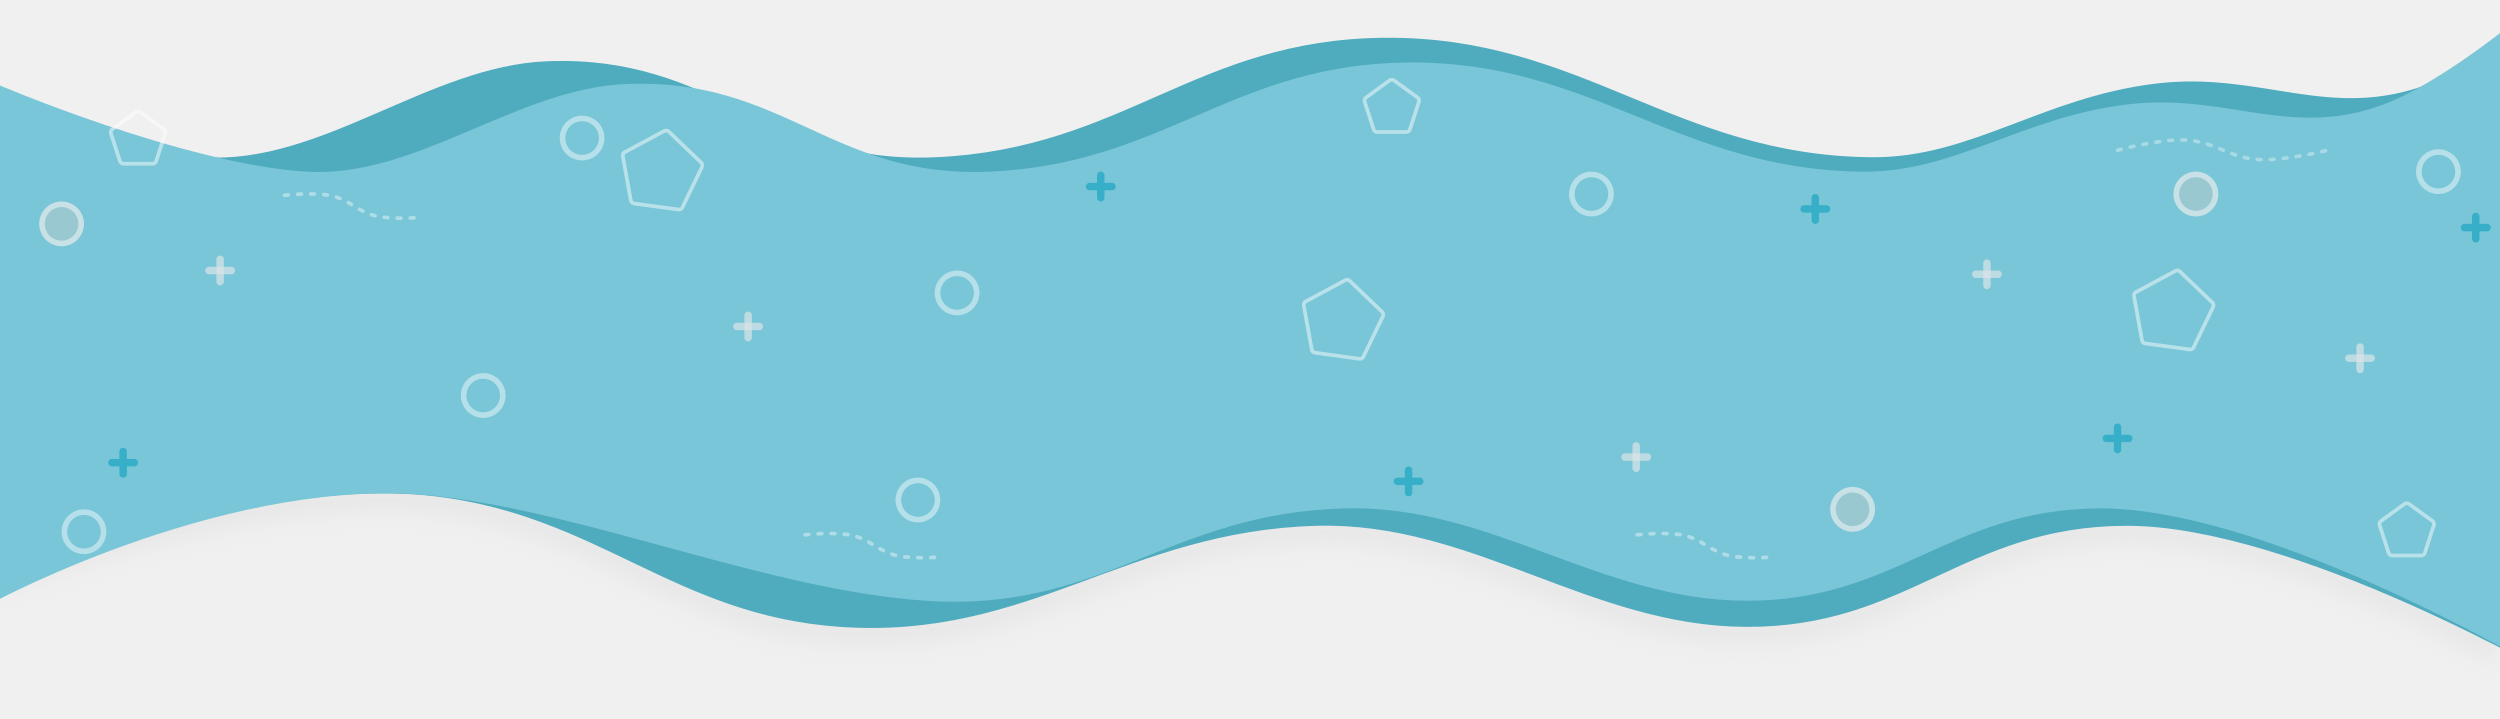
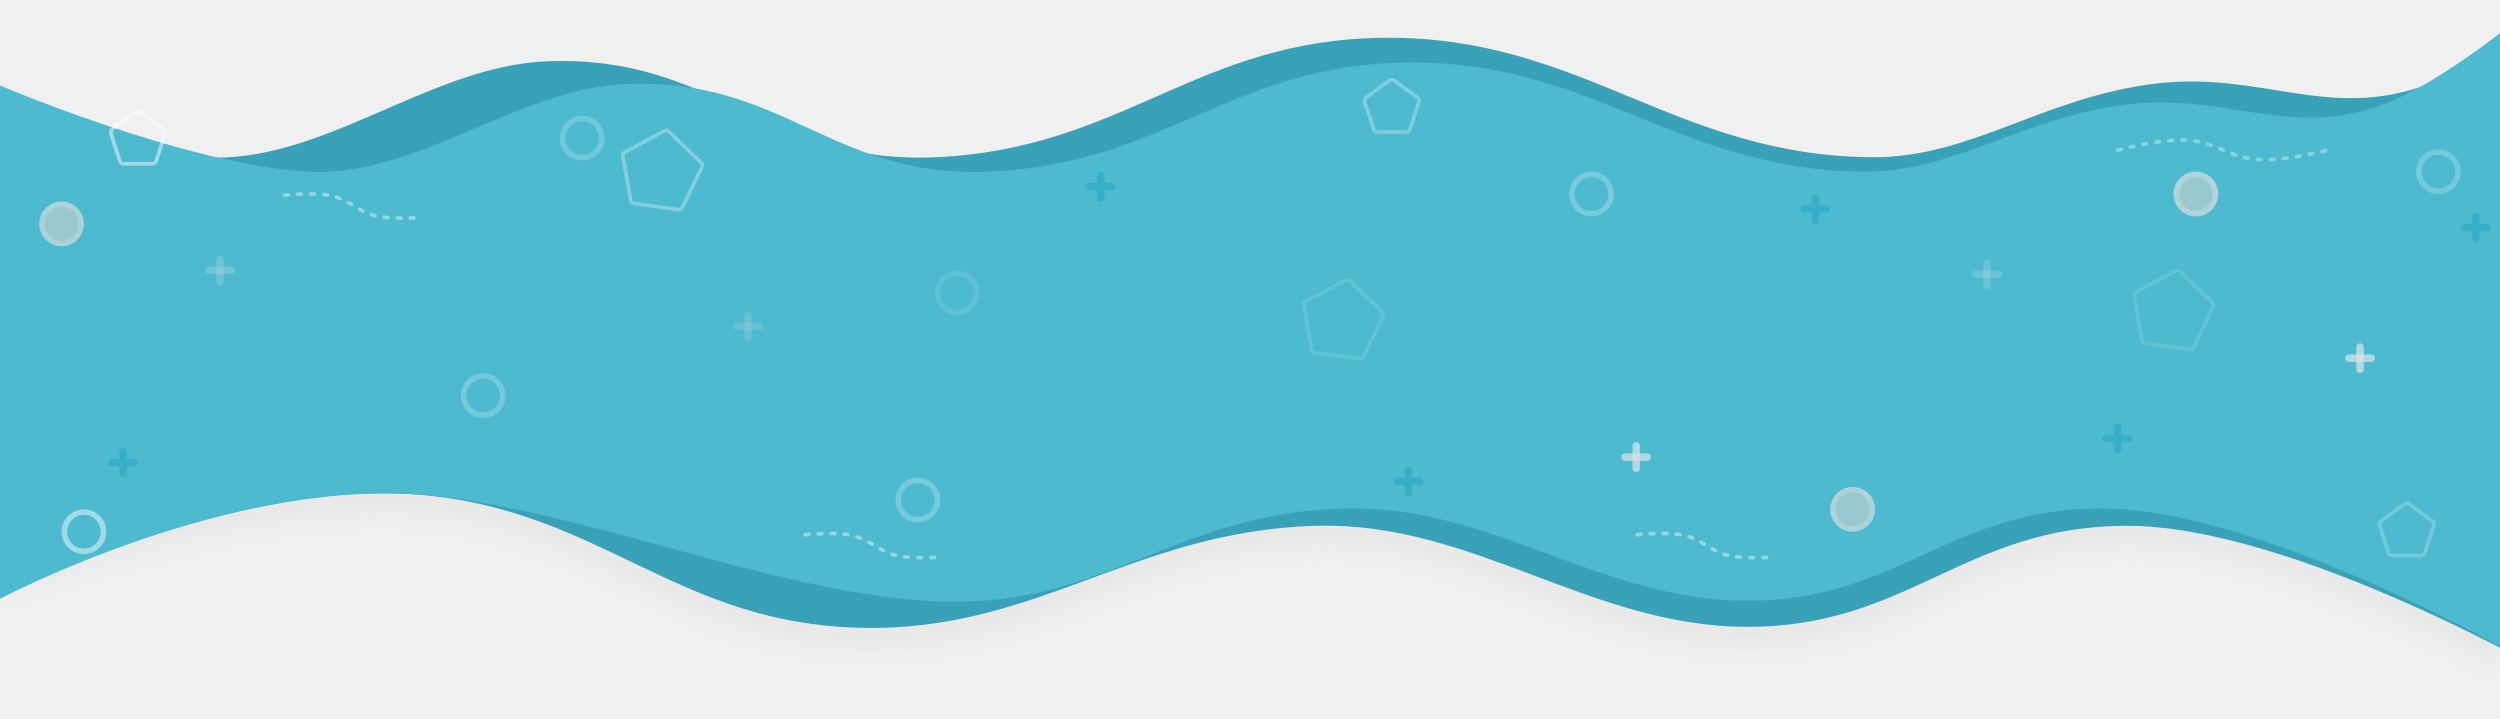
<svg xmlns="http://www.w3.org/2000/svg" width="1340" height="385" viewBox="0 0 1340 385" fill="none">
  <g filter="url(#filter0_d)">
-     <path d="M108.906 84.273C38.104 79.702 -69 32.834 -69 32.834V335.997C-69 335.997 115.798 252.148 232.689 265.952C321.184 276.402 361.37 329.821 450.249 335.997C551.961 343.064 603.94 284.493 705.854 281.822C789.303 279.634 852.263 335.578 935.738 335.997C1022.75 336.434 1052.36 282.202 1139.36 281.822C1229.7 281.427 1373 365 1373 365V0C1373 0 1332.73 33.265 1302.27 44.873C1248.35 65.413 1212.03 37.754 1154.9 44.873C1094.45 52.407 1056.23 84.57 1003.79 84.273C897.572 83.671 847.974 19.175 741.757 20.247C640.883 21.265 602.469 79.689 501.691 84.273C411.01 88.397 383.944 29.236 293.242 32.834C229.774 35.351 172.295 88.365 108.906 84.273Z" fill="#4FABBE" />
+     <path d="M108.906 84.273C38.104 79.702 -69 32.834 -69 32.834V335.997C-69 335.997 115.798 252.148 232.689 265.952C321.184 276.402 361.37 329.821 450.249 335.997C551.961 343.064 603.94 284.493 705.854 281.822C789.303 279.634 852.263 335.578 935.738 335.997C1022.75 336.434 1052.36 282.202 1139.36 281.822C1229.7 281.427 1373 365 1373 365V0C1373 0 1332.73 33.265 1302.27 44.873C1248.35 65.413 1212.03 37.754 1154.9 44.873C1094.45 52.407 1056.23 84.57 1003.79 84.273C897.572 83.671 847.974 19.175 741.757 20.247C640.883 21.265 602.469 79.689 501.691 84.273C411.01 88.397 383.944 29.236 293.242 32.834C229.774 35.351 172.295 88.365 108.906 84.273Z" fill="#39A2B8" />
  </g>
-   <path d="M164 92C97.937 87.824 -2 45 -2 45V322C-2 322 125.931 253.387 235 266C317.573 275.549 413.069 316.357 496 322C590.906 328.457 625.906 274.941 721 272.5C798.864 270.501 857.611 321.617 935.5 322C1016.69 322.399 1044.31 272.847 1125.5 272.5C1209.79 272.139 1343.5 348.5 1343.5 348.5V15C1343.5 15 1305.93 45.395 1277.5 56C1227.19 74.768 1193.3 49.496 1140 56C1083.59 62.884 1047.93 92.271 999 92C899.888 91.45 853.609 32.521 754.5 33.5C660.377 34.43 624.534 87.812 530.5 92C445.888 95.769 420.633 41.713 336 45C276.779 47.3 223.147 95.739 164 92Z" fill="#78C6D7" />
+   <path d="M164 92C97.937 87.824 -2 45 -2 45V322C-2 322 125.931 253.387 235 266C317.573 275.549 413.069 316.357 496 322C590.906 328.457 625.906 274.941 721 272.5C798.864 270.501 857.611 321.617 935.5 322C1016.69 322.399 1044.31 272.847 1125.5 272.5C1209.79 272.139 1343.5 348.5 1343.5 348.5V15C1343.5 15 1305.93 45.395 1277.5 56C1227.19 74.768 1193.3 49.496 1140 56C1083.59 62.884 1047.93 92.271 999 92C899.888 91.45 853.609 32.521 754.5 33.5C660.377 34.43 624.534 87.812 530.5 92C445.888 95.769 420.633 41.713 336 45C276.779 47.3 223.147 95.739 164 92Z" fill="#4DBAD0" />
  <line x1="590" y1="94" x2="590" y2="106" stroke="#37AFC8" stroke-width="4" stroke-linecap="round" />
  <line x1="584" y1="100" x2="596" y2="100" stroke="#37AFC8" stroke-width="4" stroke-linecap="round" />
-   <line x1="401" y1="169" x2="401" y2="181" stroke="#D9E4E7" stroke-opacity="0.72" stroke-width="4" stroke-linecap="round" />
-   <line x1="395" y1="175" x2="407" y2="175" stroke="#D9E4E7" stroke-opacity="0.72" stroke-width="4" stroke-linecap="round" />
-   <line x1="118" y1="139" x2="118" y2="151" stroke="#D9E4E7" stroke-opacity="0.72" stroke-width="4" stroke-linecap="round" />
-   <line x1="112" y1="145" x2="124" y2="145" stroke="#D9E4E7" stroke-opacity="0.72" stroke-width="4" stroke-linecap="round" />
-   <line x1="1065" y1="141" x2="1065" y2="153" stroke="#D9E4E7" stroke-opacity="0.72" stroke-width="4" stroke-linecap="round" />
-   <line x1="1059" y1="147" x2="1071" y2="147" stroke="#D9E4E7" stroke-opacity="0.72" stroke-width="4" stroke-linecap="round" />
+   <line x1="401" y1="169" x2="401" y2="181" stroke="#D9E4E7" stroke-opacity="0.17" stroke-width="4" stroke-linecap="round" />
+   <line x1="395" y1="175" x2="407" y2="175" stroke="#D9E4E7" stroke-opacity="0.17" stroke-width="4" stroke-linecap="round" />
+   <line x1="118" y1="139" x2="118" y2="151" stroke="#D9E4E7" stroke-opacity="0.24" stroke-width="4" stroke-linecap="round" />
+   <line x1="112" y1="145" x2="124" y2="145" stroke="#D9E4E7" stroke-opacity="0.24" stroke-width="4" stroke-linecap="round" />
+   <line x1="1065" y1="141" x2="1065" y2="153" stroke="#D9E4E7" stroke-opacity="0.21" stroke-width="4" stroke-linecap="round" />
+   <line x1="1059" y1="147" x2="1071" y2="147" stroke="#D9E4E7" stroke-opacity="0.21" stroke-width="4" stroke-linecap="round" />
  <line x1="877" y1="239" x2="877" y2="251" stroke="#D9E4E7" stroke-opacity="0.72" stroke-width="4" stroke-linecap="round" />
  <line x1="871" y1="245" x2="883" y2="245" stroke="#D9E4E7" stroke-opacity="0.72" stroke-width="4" stroke-linecap="round" />
  <line x1="1265" y1="186" x2="1265" y2="198" stroke="#D9E4E7" stroke-opacity="0.72" stroke-width="4" stroke-linecap="round" />
  <line x1="1259" y1="192" x2="1271" y2="192" stroke="#D9E4E7" stroke-opacity="0.72" stroke-width="4" stroke-linecap="round" />
  <line x1="755" y1="252" x2="755" y2="264" stroke="#37AFC8" stroke-width="4" stroke-linecap="round" />
  <line x1="749" y1="258" x2="761" y2="258" stroke="#37AFC8" stroke-width="4" stroke-linecap="round" />
  <line x1="66" y1="242" x2="66" y2="254" stroke="#37AFC8" stroke-width="4" stroke-linecap="round" />
  <line x1="60" y1="248" x2="72" y2="248" stroke="#37AFC8" stroke-width="4" stroke-linecap="round" />
  <line x1="1135" y1="229" x2="1135" y2="241" stroke="#37AFC8" stroke-width="4" stroke-linecap="round" />
  <line x1="1129" y1="235" x2="1141" y2="235" stroke="#37AFC8" stroke-width="4" stroke-linecap="round" />
  <line x1="973" y1="106" x2="973" y2="118" stroke="#37AFC8" stroke-width="4" stroke-linecap="round" />
  <line x1="967" y1="112" x2="979" y2="112" stroke="#37AFC8" stroke-width="4" stroke-linecap="round" />
  <line x1="1327" y1="116" x2="1327" y2="128" stroke="#37AFC8" stroke-width="4" stroke-linecap="round" />
  <line x1="1321" y1="122" x2="1333" y2="122" stroke="#37AFC8" stroke-width="4" stroke-linecap="round" />
  <path d="M1135 80.537C1135 80.537 1156.79 74.476 1171 75.037C1187.14 75.673 1194.87 84.749 1211 85.537C1225.37 86.238 1247.5 80.537 1247.5 80.537" stroke="white" stroke-opacity="0.35" stroke-width="2" stroke-linecap="round" stroke-dasharray="2 5" />
  <path d="M877.529 286.656C877.529 286.656 892.552 284.933 901.878 286.789C912.468 288.897 916.624 295.699 927.194 297.907C936.61 299.873 951.82 298.423 951.82 298.423" stroke="white" stroke-opacity="0.4" stroke-width="2" stroke-linecap="round" stroke-dasharray="2 5" />
  <path d="M431.529 286.656C431.529 286.656 446.552 284.933 455.878 286.789C466.468 288.897 470.624 295.699 481.194 297.907C490.61 299.873 505.82 298.423 505.82 298.423" stroke="white" stroke-opacity="0.4" stroke-width="2" stroke-linecap="round" stroke-dasharray="2 5" />
  <path d="M152.529 104.656C152.529 104.656 167.552 102.933 176.878 104.789C187.468 106.897 191.624 113.699 202.194 115.907C211.61 117.873 226.82 116.423 226.82 116.423" stroke="white" stroke-opacity="0.4" stroke-width="2" stroke-linecap="round" stroke-dasharray="2 5" />
-   <circle cx="312" cy="74" r="10.5" stroke="white" stroke-opacity="0.46" stroke-width="3" />
+   <circle cx="312" cy="74" r="10.5" stroke="white" stroke-opacity="0.21" stroke-width="3" />
  <circle cx="45" cy="285" r="10.5" stroke="white" stroke-opacity="0.46" stroke-width="3" />
-   <circle cx="492" cy="268" r="10.5" stroke="white" stroke-opacity="0.46" stroke-width="3" />
-   <circle cx="259" cy="212" r="10.5" stroke="white" stroke-opacity="0.46" stroke-width="3" />
-   <circle cx="853" cy="104" r="10.5" stroke="white" stroke-opacity="0.46" stroke-width="3" />
-   <circle cx="513" cy="157" r="10.5" stroke="white" stroke-opacity="0.46" stroke-width="3" />
+   <circle cx="492" cy="268" r="10.5" stroke="white" stroke-opacity="0.24" stroke-width="3" />
+   <circle cx="259" cy="212" r="10.5" stroke="white" stroke-opacity="0.22" stroke-width="3" />
+   <circle cx="853" cy="104" r="10.5" stroke="white" stroke-opacity="0.24" stroke-width="3" />
+   <circle cx="513" cy="157" r="10.5" stroke="white" stroke-opacity="0.1" stroke-width="3" />
  <circle cx="993" cy="273" r="12" fill="#9AC8D1" />
-   <circle cx="993" cy="273" r="10.5" stroke="white" stroke-opacity="0.46" stroke-width="3" />
+   <circle cx="993" cy="273" r="10.5" stroke="white" stroke-opacity="0.19" stroke-width="3" />
  <circle cx="33" cy="120" r="12" fill="#9AC8D1" />
-   <circle cx="33" cy="120" r="10.5" stroke="white" stroke-opacity="0.46" stroke-width="3" />
+   <circle cx="33" cy="120" r="10.5" stroke="white" stroke-opacity="0.17" stroke-width="3" />
  <circle cx="1177" cy="104" r="12" fill="#9AC8D1" />
-   <circle cx="1177" cy="104" r="10.5" stroke="white" stroke-opacity="0.46" stroke-width="3" />
-   <circle cx="1307" cy="92" r="10.5" stroke="white" stroke-opacity="0.46" stroke-width="3" />
-   <path d="M747.176 43.09L759.817 52.275C760.518 52.784 760.811 53.687 760.543 54.511L755.715 69.371C755.447 70.195 754.679 70.753 753.813 70.753H738.187C737.321 70.753 736.553 70.195 736.285 69.371L731.457 54.511C731.189 53.687 731.482 52.784 732.183 52.275L744.824 43.09C745.525 42.581 746.475 42.581 747.176 43.09Z" stroke="white" stroke-opacity="0.48" stroke-width="2" />
-   <path d="M358.422 70.501L375.837 87.178C376.462 87.777 376.631 88.711 376.254 89.492L365.775 111.208C365.398 111.988 364.562 112.437 363.703 112.32L339.812 109.064C338.953 108.947 338.268 108.29 338.114 107.437L333.828 83.709C333.674 82.856 334.086 82.002 334.85 81.592L356.092 70.183C356.856 69.773 357.796 69.901 358.422 70.501Z" stroke="white" stroke-opacity="0.48" stroke-width="2" />
-   <path d="M723.422 150.501L740.837 167.178C741.462 167.777 741.631 168.711 741.254 169.492L730.775 191.208C730.398 191.988 729.562 192.437 728.703 192.32L704.812 189.064C703.953 188.947 703.268 188.29 703.114 187.437L698.828 163.709C698.674 162.856 699.086 162.002 699.85 161.592L721.092 150.183C721.856 149.773 722.796 149.901 723.422 150.501Z" stroke="white" stroke-opacity="0.48" stroke-width="2" />
-   <path d="M1168.42 145.501L1185.84 162.178C1186.46 162.777 1186.63 163.711 1186.25 164.492L1175.77 186.208C1175.4 186.988 1174.56 187.437 1173.7 187.32L1149.81 184.064C1148.95 183.947 1148.27 183.29 1148.11 182.437L1143.83 158.709C1143.67 157.856 1144.09 157.002 1144.85 156.592L1166.09 145.183C1166.86 144.773 1167.8 144.901 1168.42 145.501Z" stroke="white" stroke-opacity="0.48" stroke-width="2" />
-   <path d="M75.176 60.09L87.817 69.275C88.518 69.784 88.811 70.687 88.543 71.511L83.715 86.371C83.447 87.195 82.679 87.753 81.813 87.753H66.187C65.321 87.753 64.553 87.195 64.285 86.371L59.457 71.511C59.189 70.687 59.482 69.784 60.183 69.275L72.824 60.09C73.525 59.581 74.475 59.581 75.176 60.09Z" stroke="white" stroke-opacity="0.48" stroke-width="2" />
-   <path d="M1291.18 270.09L1303.82 279.275C1304.52 279.784 1304.81 280.687 1304.54 281.511L1299.71 296.371C1299.45 297.195 1298.68 297.753 1297.81 297.753H1282.19C1281.32 297.753 1280.55 297.195 1280.29 296.371L1275.46 281.511C1275.19 280.687 1275.48 279.784 1276.18 279.275L1288.82 270.09C1289.53 269.581 1290.47 269.581 1291.18 270.09Z" stroke="white" stroke-opacity="0.48" stroke-width="2" />
+   <circle cx="1177" cy="104" r="10.5" stroke="white" stroke-opacity="0.22" stroke-width="3" />
+   <circle cx="1307" cy="92" r="10.5" stroke="white" stroke-opacity="0.22" stroke-width="3" />
+   <path d="M744.824 43.09C745.525 42.581 746.475 42.581 747.176 43.09L759.817 52.275C760.518 52.784 760.811 53.687 760.543 54.511L755.715 69.371C755.447 70.195 754.679 70.753 753.813 70.753H738.187C737.321 70.753 736.553 70.195 736.285 69.371L731.457 54.511C731.189 53.687 731.482 52.784 732.183 52.275L744.824 43.09Z" stroke="white" stroke-opacity="0.28" stroke-width="2" />
+   <path d="M356.092 70.183C356.856 69.773 357.796 69.901 358.422 70.501L375.837 87.178C376.462 87.777 376.631 88.711 376.254 89.492L365.775 111.208C365.398 111.988 364.562 112.437 363.703 112.32L339.812 109.064C338.953 108.947 338.268 108.29 338.114 107.437L333.828 83.709C333.674 82.856 334.086 82.002 334.85 81.592L356.092 70.183Z" stroke="white" stroke-opacity="0.3" stroke-width="2" />
+   <path d="M721.092 150.183C721.856 149.773 722.796 149.901 723.422 150.501L740.837 167.178C741.462 167.777 741.631 168.711 741.254 169.492L730.775 191.208C730.398 191.988 729.562 192.437 728.703 192.32L704.812 189.064C703.953 188.947 703.268 188.29 703.114 187.437L698.828 163.709C698.674 162.856 699.086 162.002 699.85 161.592L721.092 150.183Z" stroke="white" stroke-opacity="0.12" stroke-width="2" />
+   <path d="M1166.09 145.183C1166.86 144.773 1167.8 144.901 1168.42 145.501L1185.84 162.178C1186.46 162.777 1186.63 163.711 1186.25 164.492L1175.77 186.208C1175.4 186.988 1174.56 187.437 1173.7 187.32L1149.81 184.064C1148.95 183.947 1148.27 183.29 1148.11 182.437L1143.83 158.709C1143.67 157.856 1144.09 157.002 1144.85 156.592L1166.09 145.183Z" stroke="white" stroke-opacity="0.12" stroke-width="2" />
+   <path d="M72.824 60.09C73.525 59.581 74.475 59.581 75.176 60.09L87.817 69.275C88.518 69.784 88.811 70.687 88.543 71.511L83.715 86.371C83.447 87.195 82.679 87.753 81.813 87.753H66.187C65.321 87.753 64.553 87.195 64.285 86.371L59.457 71.511C59.189 70.687 59.482 69.784 60.183 69.275L72.824 60.09Z" stroke="white" stroke-opacity="0.48" stroke-width="2" />
+   <path d="M1288.82 270.09C1289.53 269.581 1290.47 269.581 1291.18 270.09L1303.82 279.275C1304.52 279.784 1304.81 280.687 1304.54 281.511L1299.71 296.371C1299.45 297.195 1298.68 297.753 1297.81 297.753H1282.19C1281.32 297.753 1280.55 297.195 1280.29 296.371L1275.46 281.511C1275.19 280.687 1275.48 279.784 1276.18 279.275L1288.82 270.09Z" stroke="white" stroke-opacity="0.22" stroke-width="2" />
  <defs>
    <filter id="filter0_d" x="-79" y="0" width="1462" height="385" filterUnits="userSpaceOnUse" color-interpolation-filters="sRGB">
      <feFlood flood-opacity="0" result="BackgroundImageFix" />
      <feColorMatrix in="SourceAlpha" type="matrix" values="0 0 0 0 0 0 0 0 0 0 0 0 0 0 0 0 0 0 127 0" />
      <feOffset dy="10" />
      <feGaussianBlur stdDeviation="5" />
      <feColorMatrix type="matrix" values="0 0 0 0 0.821 0 0 0 0 0.821 0 0 0 0 0.821 0 0 0 0.25 0" />
      <feBlend mode="normal" in2="BackgroundImageFix" result="effect1_dropShadow" />
      <feBlend mode="normal" in="SourceGraphic" in2="effect1_dropShadow" result="shape" />
    </filter>
  </defs>
</svg>
